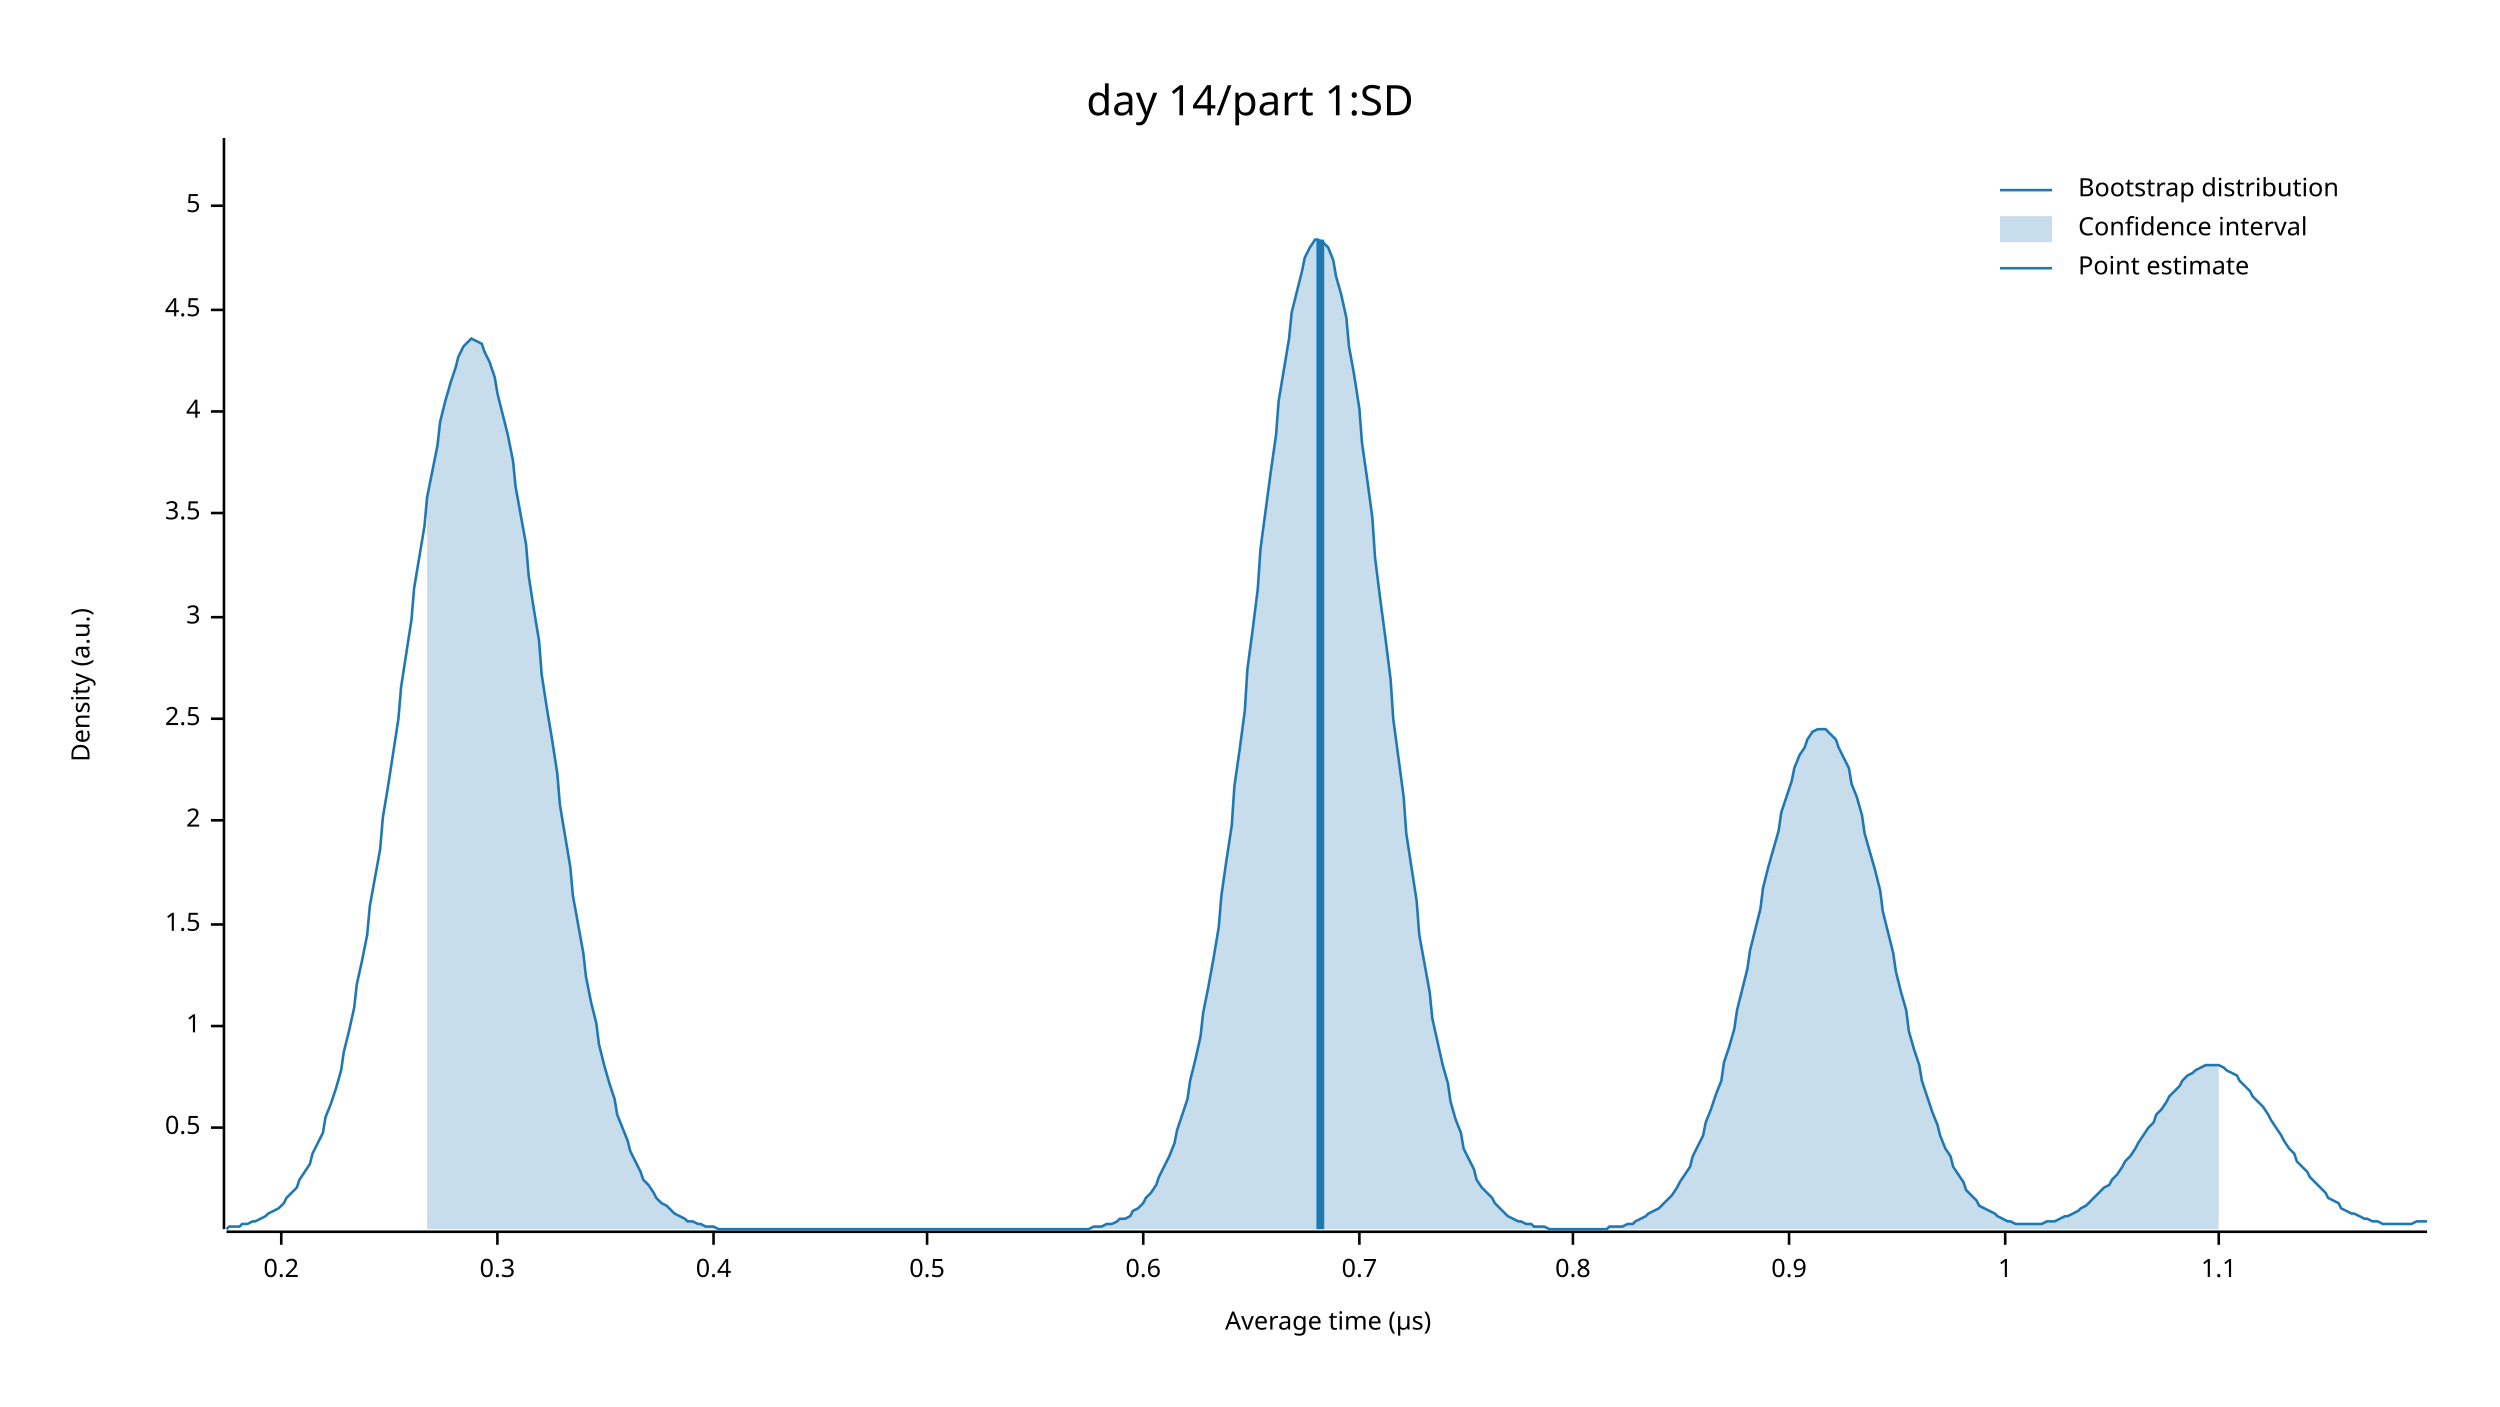
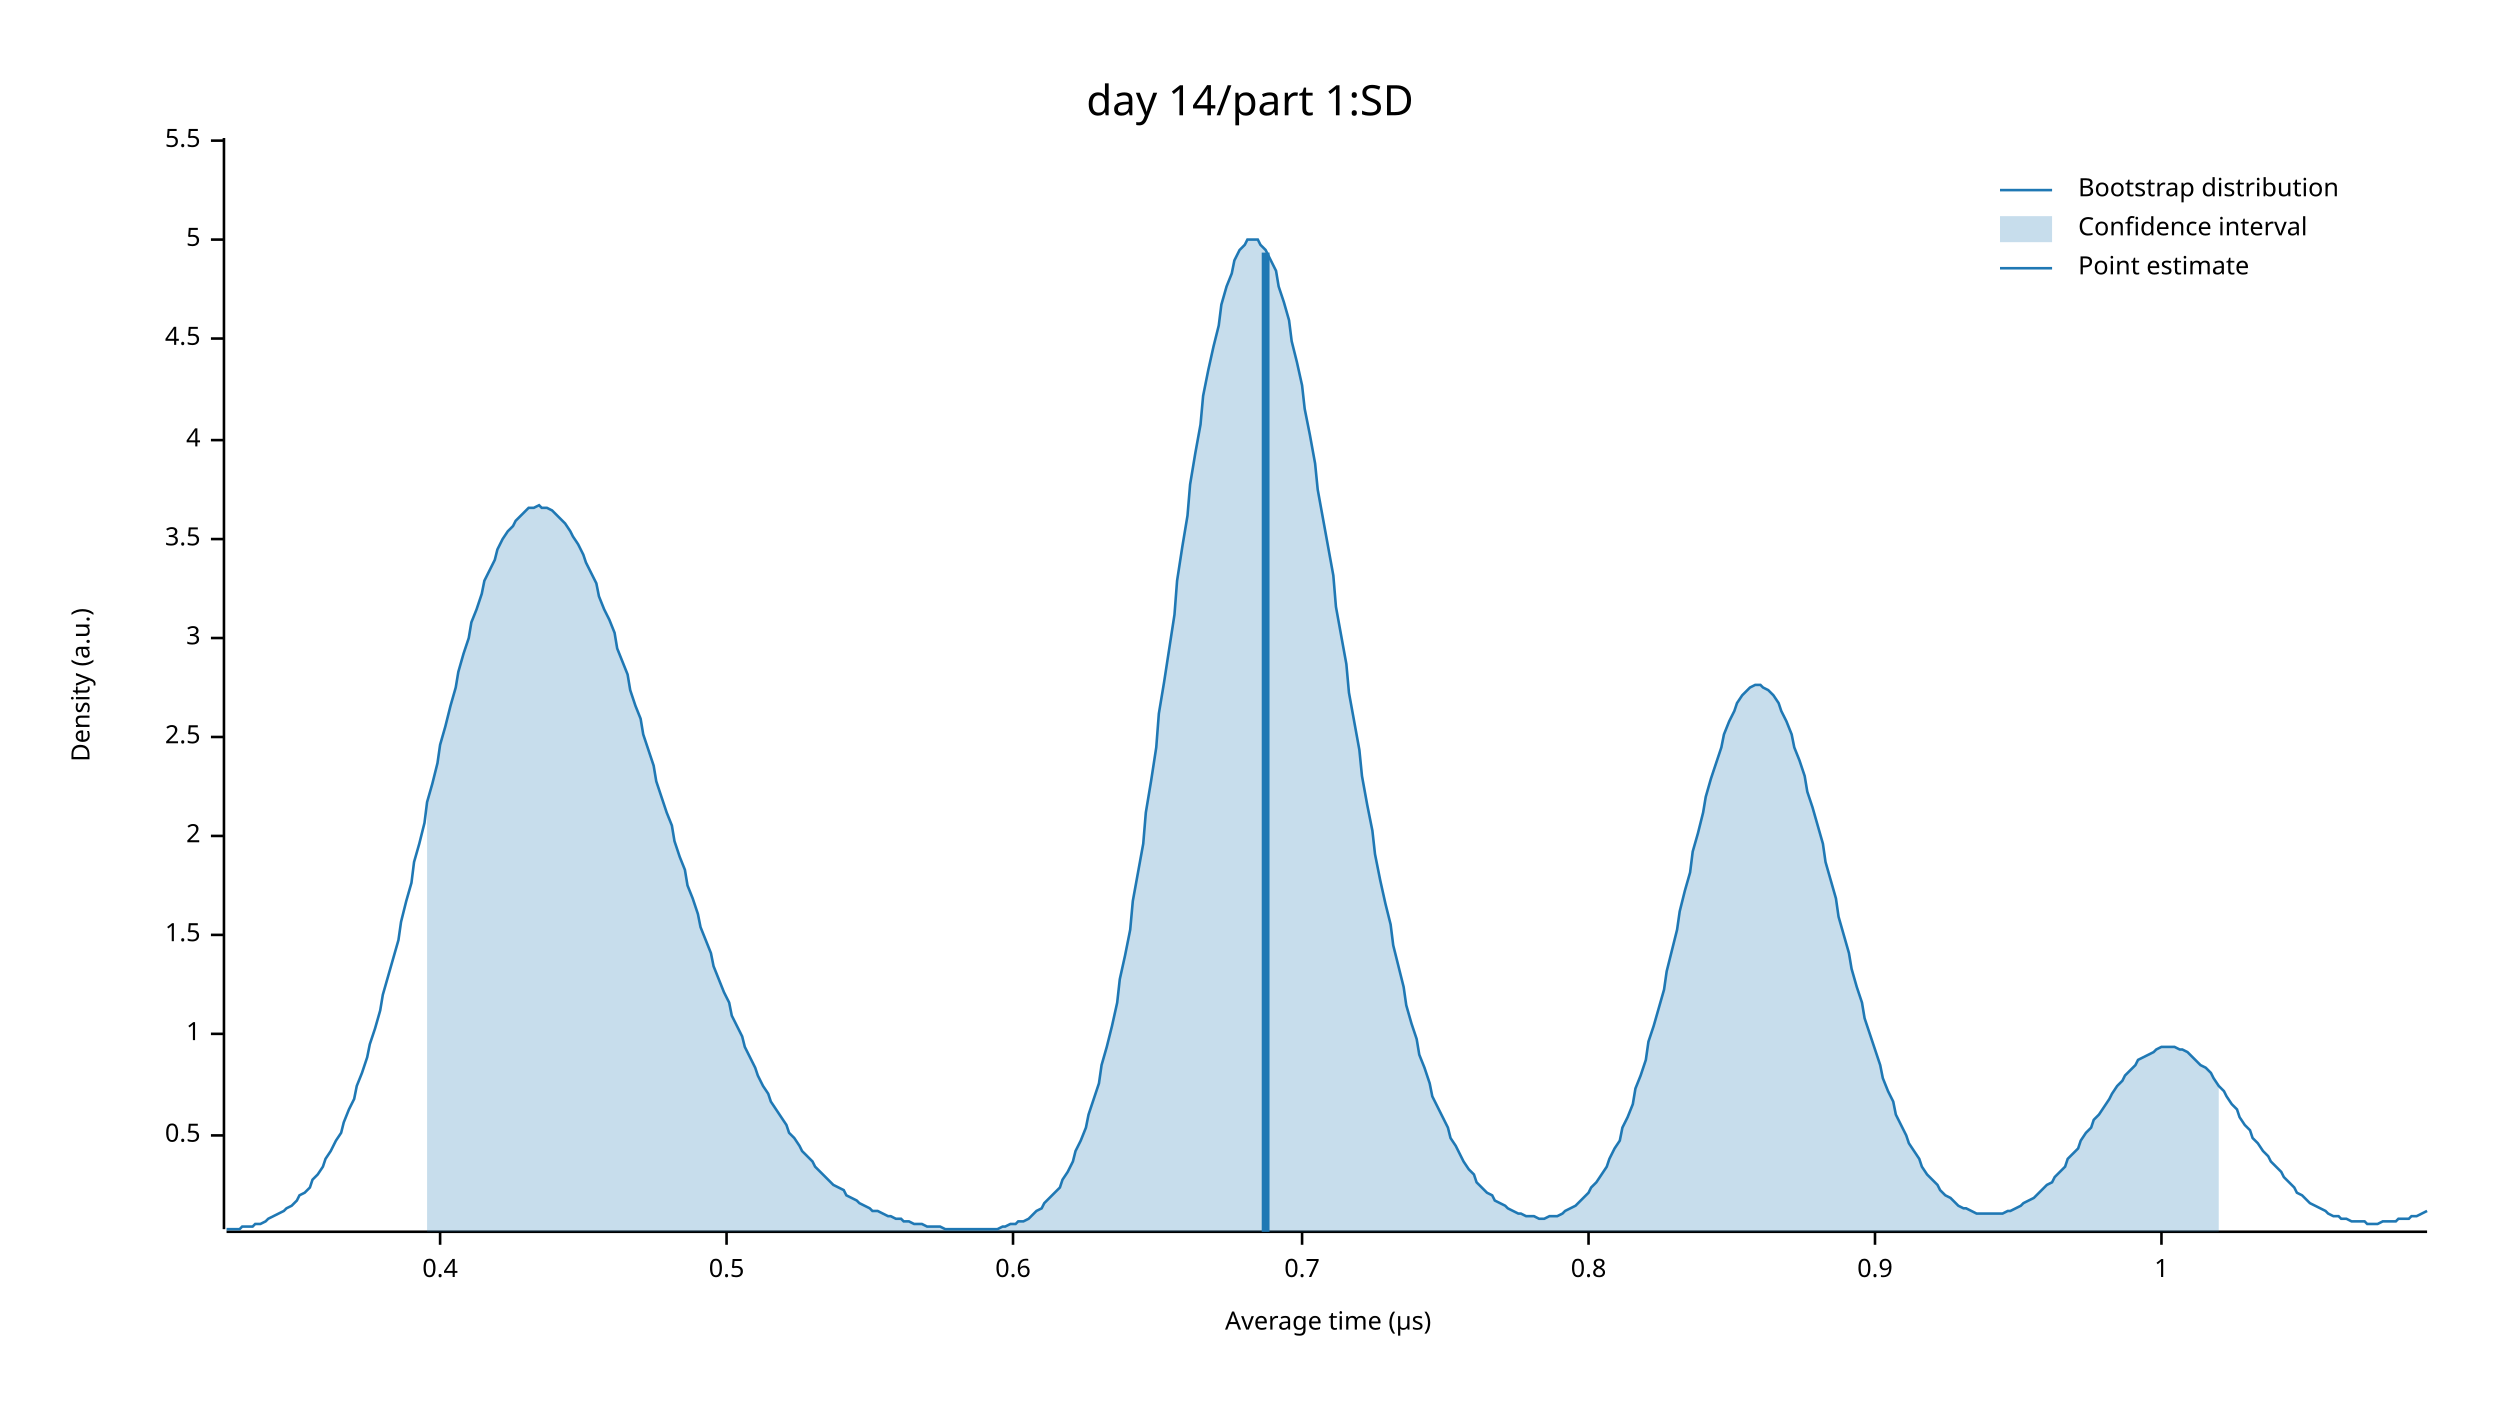
<svg xmlns="http://www.w3.org/2000/svg" width="960" height="540" viewBox="0 0 960 540">
  <text x="480" y="32" dy="0.76em" text-anchor="middle" font-family="sans-serif" font-size="16.129" opacity="1" fill="#000000">
day 14/part 1:SD
</text>
  <text x="27" y="263" dy="0.76em" text-anchor="middle" font-family="sans-serif" font-size="9.677" opacity="1" fill="#000000" transform="rotate(270, 27, 263)">
Density (a.u.)
</text>
  <text x="510" y="513" dy="-0.5ex" text-anchor="middle" font-family="sans-serif" font-size="9.677" opacity="1" fill="#000000">
Average time (µs)
</text>
  <polyline fill="none" opacity="1" stroke="#000000" stroke-width="1" points="86,53 86,472 " />
-   <text x="77" y="433" dy="0.5ex" text-anchor="end" font-family="sans-serif" font-size="9.677" opacity="1" fill="#000000">
+   <text x="77" y="436" dy="0.5ex" text-anchor="end" font-family="sans-serif" font-size="9.677" opacity="1" fill="#000000">
0.5
</text>
-   <polyline fill="none" opacity="1" stroke="#000000" stroke-width="1" points="81,433 86,433 " />
-   <text x="77" y="394" dy="0.5ex" text-anchor="end" font-family="sans-serif" font-size="9.677" opacity="1" fill="#000000">
+   <polyline fill="none" opacity="1" stroke="#000000" stroke-width="1" points="81,436 86,436 " />
+   <text x="77" y="397" dy="0.5ex" text-anchor="end" font-family="sans-serif" font-size="9.677" opacity="1" fill="#000000">
1
</text>
-   <polyline fill="none" opacity="1" stroke="#000000" stroke-width="1" points="81,394 86,394 " />
-   <text x="77" y="355" dy="0.5ex" text-anchor="end" font-family="sans-serif" font-size="9.677" opacity="1" fill="#000000">
+   <polyline fill="none" opacity="1" stroke="#000000" stroke-width="1" points="81,397 86,397 " />
+   <text x="77" y="359" dy="0.5ex" text-anchor="end" font-family="sans-serif" font-size="9.677" opacity="1" fill="#000000">
1.5
</text>
-   <polyline fill="none" opacity="1" stroke="#000000" stroke-width="1" points="81,355 86,355 " />
-   <text x="77" y="315" dy="0.5ex" text-anchor="end" font-family="sans-serif" font-size="9.677" opacity="1" fill="#000000">
+   <polyline fill="none" opacity="1" stroke="#000000" stroke-width="1" points="81,359 86,359 " />
+   <text x="77" y="321" dy="0.5ex" text-anchor="end" font-family="sans-serif" font-size="9.677" opacity="1" fill="#000000">
2
</text>
-   <polyline fill="none" opacity="1" stroke="#000000" stroke-width="1" points="81,315 86,315 " />
-   <text x="77" y="276" dy="0.5ex" text-anchor="end" font-family="sans-serif" font-size="9.677" opacity="1" fill="#000000">
+   <polyline fill="none" opacity="1" stroke="#000000" stroke-width="1" points="81,321 86,321 " />
+   <text x="77" y="283" dy="0.5ex" text-anchor="end" font-family="sans-serif" font-size="9.677" opacity="1" fill="#000000">
2.5
</text>
-   <polyline fill="none" opacity="1" stroke="#000000" stroke-width="1" points="81,276 86,276 " />
-   <text x="77" y="237" dy="0.5ex" text-anchor="end" font-family="sans-serif" font-size="9.677" opacity="1" fill="#000000">
+   <polyline fill="none" opacity="1" stroke="#000000" stroke-width="1" points="81,283 86,283 " />
+   <text x="77" y="245" dy="0.5ex" text-anchor="end" font-family="sans-serif" font-size="9.677" opacity="1" fill="#000000">
3
</text>
-   <polyline fill="none" opacity="1" stroke="#000000" stroke-width="1" points="81,237 86,237 " />
-   <text x="77" y="197" dy="0.5ex" text-anchor="end" font-family="sans-serif" font-size="9.677" opacity="1" fill="#000000">
+   <polyline fill="none" opacity="1" stroke="#000000" stroke-width="1" points="81,245 86,245 " />
+   <text x="77" y="207" dy="0.5ex" text-anchor="end" font-family="sans-serif" font-size="9.677" opacity="1" fill="#000000">
3.5
</text>
-   <polyline fill="none" opacity="1" stroke="#000000" stroke-width="1" points="81,197 86,197 " />
-   <text x="77" y="158" dy="0.5ex" text-anchor="end" font-family="sans-serif" font-size="9.677" opacity="1" fill="#000000">
+   <polyline fill="none" opacity="1" stroke="#000000" stroke-width="1" points="81,207 86,207 " />
+   <text x="77" y="169" dy="0.5ex" text-anchor="end" font-family="sans-serif" font-size="9.677" opacity="1" fill="#000000">
4
</text>
-   <polyline fill="none" opacity="1" stroke="#000000" stroke-width="1" points="81,158 86,158 " />
-   <text x="77" y="119" dy="0.5ex" text-anchor="end" font-family="sans-serif" font-size="9.677" opacity="1" fill="#000000">
+   <polyline fill="none" opacity="1" stroke="#000000" stroke-width="1" points="81,169 86,169 " />
+   <text x="77" y="130" dy="0.5ex" text-anchor="end" font-family="sans-serif" font-size="9.677" opacity="1" fill="#000000">
4.5
</text>
-   <polyline fill="none" opacity="1" stroke="#000000" stroke-width="1" points="81,119 86,119 " />
-   <text x="77" y="79" dy="0.5ex" text-anchor="end" font-family="sans-serif" font-size="9.677" opacity="1" fill="#000000">
+   <polyline fill="none" opacity="1" stroke="#000000" stroke-width="1" points="81,130 86,130 " />
+   <text x="77" y="92" dy="0.5ex" text-anchor="end" font-family="sans-serif" font-size="9.677" opacity="1" fill="#000000">
5
</text>
-   <polyline fill="none" opacity="1" stroke="#000000" stroke-width="1" points="81,79 86,79 " />
+   <polyline fill="none" opacity="1" stroke="#000000" stroke-width="1" points="81,92 86,92 " />
+   <text x="77" y="54" dy="0.5ex" text-anchor="end" font-family="sans-serif" font-size="9.677" opacity="1" fill="#000000">
+ 5.5
+ </text>
+   <polyline fill="none" opacity="1" stroke="#000000" stroke-width="1" points="81,54 86,54 " />
  <polyline fill="none" opacity="1" stroke="#000000" stroke-width="1" points="87,473 932,473 " />
-   <text x="108" y="483" dy="0.76em" text-anchor="middle" font-family="sans-serif" font-size="9.677" opacity="1" fill="#000000">
- 0.2
- </text>
-   <polyline fill="none" opacity="1" stroke="#000000" stroke-width="1" points="108,473 108,478 " />
-   <text x="191" y="483" dy="0.76em" text-anchor="middle" font-family="sans-serif" font-size="9.677" opacity="1" fill="#000000">
- 0.3
- </text>
-   <polyline fill="none" opacity="1" stroke="#000000" stroke-width="1" points="191,473 191,478 " />
-   <text x="274" y="483" dy="0.76em" text-anchor="middle" font-family="sans-serif" font-size="9.677" opacity="1" fill="#000000">
+   <text x="169" y="483" dy="0.76em" text-anchor="middle" font-family="sans-serif" font-size="9.677" opacity="1" fill="#000000">
0.4
</text>
-   <polyline fill="none" opacity="1" stroke="#000000" stroke-width="1" points="274,473 274,478 " />
-   <text x="356" y="483" dy="0.76em" text-anchor="middle" font-family="sans-serif" font-size="9.677" opacity="1" fill="#000000">
+   <polyline fill="none" opacity="1" stroke="#000000" stroke-width="1" points="169,473 169,478 " />
+   <text x="279" y="483" dy="0.76em" text-anchor="middle" font-family="sans-serif" font-size="9.677" opacity="1" fill="#000000">
0.5
</text>
-   <polyline fill="none" opacity="1" stroke="#000000" stroke-width="1" points="356,473 356,478 " />
-   <text x="439" y="483" dy="0.76em" text-anchor="middle" font-family="sans-serif" font-size="9.677" opacity="1" fill="#000000">
+   <polyline fill="none" opacity="1" stroke="#000000" stroke-width="1" points="279,473 279,478 " />
+   <text x="389" y="483" dy="0.76em" text-anchor="middle" font-family="sans-serif" font-size="9.677" opacity="1" fill="#000000">
0.6
</text>
-   <polyline fill="none" opacity="1" stroke="#000000" stroke-width="1" points="439,473 439,478 " />
-   <text x="522" y="483" dy="0.76em" text-anchor="middle" font-family="sans-serif" font-size="9.677" opacity="1" fill="#000000">
+   <polyline fill="none" opacity="1" stroke="#000000" stroke-width="1" points="389,473 389,478 " />
+   <text x="500" y="483" dy="0.76em" text-anchor="middle" font-family="sans-serif" font-size="9.677" opacity="1" fill="#000000">
0.7
</text>
-   <polyline fill="none" opacity="1" stroke="#000000" stroke-width="1" points="522,473 522,478 " />
-   <text x="604" y="483" dy="0.76em" text-anchor="middle" font-family="sans-serif" font-size="9.677" opacity="1" fill="#000000">
+   <polyline fill="none" opacity="1" stroke="#000000" stroke-width="1" points="500,473 500,478 " />
+   <text x="610" y="483" dy="0.76em" text-anchor="middle" font-family="sans-serif" font-size="9.677" opacity="1" fill="#000000">
0.8
</text>
-   <polyline fill="none" opacity="1" stroke="#000000" stroke-width="1" points="604,473 604,478 " />
-   <text x="687" y="483" dy="0.76em" text-anchor="middle" font-family="sans-serif" font-size="9.677" opacity="1" fill="#000000">
+   <polyline fill="none" opacity="1" stroke="#000000" stroke-width="1" points="610,473 610,478 " />
+   <text x="720" y="483" dy="0.76em" text-anchor="middle" font-family="sans-serif" font-size="9.677" opacity="1" fill="#000000">
0.9
</text>
-   <polyline fill="none" opacity="1" stroke="#000000" stroke-width="1" points="687,473 687,478 " />
-   <text x="770" y="483" dy="0.76em" text-anchor="middle" font-family="sans-serif" font-size="9.677" opacity="1" fill="#000000">
+   <polyline fill="none" opacity="1" stroke="#000000" stroke-width="1" points="720,473 720,478 " />
+   <text x="830" y="483" dy="0.76em" text-anchor="middle" font-family="sans-serif" font-size="9.677" opacity="1" fill="#000000">
1
</text>
-   <polyline fill="none" opacity="1" stroke="#000000" stroke-width="1" points="770,473 770,478 " />
-   <text x="852" y="483" dy="0.76em" text-anchor="middle" font-family="sans-serif" font-size="9.677" opacity="1" fill="#000000">
- 1.1
- </text>
-   <polyline fill="none" opacity="1" stroke="#000000" stroke-width="1" points="852,473 852,478 " />
-   <polyline fill="none" opacity="1" stroke="#1F78B4" stroke-width="1" points="87,472 88,471 90,471 92,471 93,470 95,470 97,469 98,469 100,468 102,467 103,466 105,465 107,464 109,462 110,460 112,458 114,456 115,453 117,450 119,447 120,443 122,439 124,435 125,429 127,424 129,418 131,411 132,404 134,396 136,387 137,378 139,369 141,359 142,348 144,337 146,326 147,314 149,302 151,289 153,276 154,264 156,251 158,238 159,226 161,214 163,202 164,191 166,181 168,171 169,162 171,154 173,147 175,141 176,137 178,133 180,131 181,130 183,131 185,132 186,135 188,139 190,145 191,151 193,159 195,167 197,177 198,187 200,198 202,209 203,221 205,234 207,246 208,259 210,272 212,284 214,297 215,309 217,321 219,333 220,344 222,355 224,366 225,375 227,385 229,393 230,401 232,409 234,416 236,422 237,428 239,433 241,438 242,442 244,446 246,450 247,453 249,455 251,458 252,460 254,462 256,463 258,465 259,466 261,467 263,468 264,469 266,469 268,470 269,470 271,471 273,471 274,471 276,472 278,472 280,472 281,472 283,472 285,472 286,472 288,472 290,472 291,472 293,472 295,472 296,472 298,472 300,472 302,472 303,472 305,472 307,472 308,472 310,472 312,472 313,472 315,472 317,472 318,472 320,472 322,472 324,472 325,472 327,472 329,472 330,472 332,472 334,472 335,472 337,472 339,472 341,472 342,472 344,472 346,472 347,472 349,472 351,472 352,472 354,472 356,472 357,472 359,472 361,472 363,472 364,472 366,472 368,472 369,472 371,472 373,472 374,472 376,472 378,472 379,472 381,472 383,472 385,472 386,472 388,472 390,472 391,472 393,472 395,472 396,472 398,472 400,472 401,472 403,472 405,472 407,472 408,472 410,472 412,472 413,472 415,472 417,472 418,472 420,471 422,471 423,471 425,470 427,470 429,469 430,468 432,468 434,467 435,465 437,464 439,462 440,460 442,458 444,455 445,452 447,448 449,444 451,439 452,434 454,428 456,422 457,415 459,407 461,398 462,389 464,379 466,368 468,356 469,344 471,330 473,317 474,302 476,288 478,273 479,257 481,242 483,226 484,211 486,196 488,181 490,167 491,154 493,142 495,130 496,120 498,112 500,104 501,99 503,95 505,92 506,92 508,93 510,95 512,100 513,106 515,113 517,122 518,133 520,144 522,157 523,170 525,184 527,199 528,214 530,230 532,245 534,261 535,276 537,291 539,306 540,320 542,333 544,346 545,359 547,370 549,381 550,391 552,400 554,409 556,416 557,423 559,430 561,435 562,441 564,445 566,449 567,453 569,456 571,458 573,460 574,462 576,464 578,466 579,467 581,468 583,469 584,469 586,470 588,470 589,471 591,471 593,471 595,472 596,472 598,472 600,472 601,472 603,472 605,472 606,472 608,472 610,472 611,472 613,472 615,472 617,472 618,471 620,471 622,471 623,471 625,470 627,470 628,469 630,468 632,467 633,466 635,465 637,464 639,462 640,461 642,459 644,456 645,454 647,451 649,448 650,444 652,440 654,436 655,431 657,426 659,420 661,415 662,408 664,402 666,395 667,388 669,380 671,372 672,365 674,357 676,349 677,341 679,333 681,326 683,319 684,312 686,306 688,300 689,295 691,290 693,287 694,284 696,281 698,280 700,280 701,280 703,282 705,284 706,287 708,291 710,295 711,301 713,306 715,313 716,320 718,327 720,334 722,342 723,350 725,358 727,366 728,373 730,381 732,388 733,396 735,403 737,409 738,415 740,421 742,427 744,432 745,436 747,441 749,444 750,448 752,451 754,454 755,457 757,459 759,461 760,463 762,464 764,465 766,466 767,467 769,468 771,469 772,469 774,470 776,470 777,470 779,470 781,470 782,470 784,470 786,469 788,469 789,469 791,468 793,467 794,467 796,466 798,465 799,464 801,463 803,461 804,460 806,458 808,456 810,455 811,453 813,451 815,448 816,446 818,444 820,441 821,439 823,436 825,433 827,431 828,428 830,426 832,423 833,421 835,419 837,417 838,415 840,413 842,412 843,411 845,410 847,409 849,409 850,409 852,409 854,410 855,411 857,412 859,413 860,415 862,417 864,419 865,421 867,423 869,425 871,428 872,430 874,433 876,436 877,438 879,441 881,443 882,446 884,448 886,450 887,452 889,454 891,456 893,458 894,460 896,461 898,462 899,464 901,465 903,466 904,466 906,467 908,468 909,468 911,469 913,469 915,470 916,470 918,470 920,470 921,470 923,470 925,470 926,470 928,469 930,469 932,469 " />
-   <polygon opacity="0.25" fill="#1F78B4" points="164,191 166,181 168,171 169,162 171,154 173,147 175,141 176,137 178,133 180,131 181,130 183,131 185,132 186,135 188,139 190,145 191,151 193,159 195,167 197,177 198,187 200,198 202,209 203,221 205,234 207,246 208,259 210,272 212,284 214,297 215,309 217,321 219,333 220,344 222,355 224,366 225,375 227,385 229,393 230,401 232,409 234,416 236,422 237,428 239,433 241,438 242,442 244,446 246,450 247,453 249,455 251,458 252,460 254,462 256,463 258,465 259,466 261,467 263,468 264,469 266,469 268,470 269,470 271,471 273,471 274,471 276,472 278,472 280,472 281,472 283,472 285,472 286,472 288,472 290,472 291,472 293,472 295,472 296,472 298,472 300,472 302,472 303,472 305,472 307,472 308,472 310,472 312,472 313,472 315,472 317,472 318,472 320,472 322,472 324,472 325,472 327,472 329,472 330,472 332,472 334,472 335,472 337,472 339,472 341,472 342,472 344,472 346,472 347,472 349,472 351,472 352,472 354,472 356,472 357,472 359,472 361,472 363,472 364,472 366,472 368,472 369,472 371,472 373,472 374,472 376,472 378,472 379,472 381,472 383,472 385,472 386,472 388,472 390,472 391,472 393,472 395,472 396,472 398,472 400,472 401,472 403,472 405,472 407,472 408,472 410,472 412,472 413,472 415,472 417,472 418,472 420,471 422,471 423,471 425,470 427,470 429,469 430,468 432,468 434,467 435,465 437,464 439,462 440,460 442,458 444,455 445,452 447,448 449,444 451,439 452,434 454,428 456,422 457,415 459,407 461,398 462,389 464,379 466,368 468,356 469,344 471,330 473,317 474,302 476,288 478,273 479,257 481,242 483,226 484,211 486,196 488,181 490,167 491,154 493,142 495,130 496,120 498,112 500,104 501,99 503,95 505,92 506,92 508,93 510,95 512,100 513,106 515,113 517,122 518,133 520,144 522,157 523,170 525,184 527,199 528,214 530,230 532,245 534,261 535,276 537,291 539,306 540,320 542,333 544,346 545,359 547,370 549,381 550,391 552,400 554,409 556,416 557,423 559,430 561,435 562,441 564,445 566,449 567,453 569,456 571,458 573,460 574,462 576,464 578,466 579,467 581,468 583,469 584,469 586,470 588,470 589,471 591,471 593,471 595,472 596,472 598,472 600,472 601,472 603,472 605,472 606,472 608,472 610,472 611,472 613,472 615,472 617,472 618,471 620,471 622,471 623,471 625,470 627,470 628,469 630,468 632,467 633,466 635,465 637,464 639,462 640,461 642,459 644,456 645,454 647,451 649,448 650,444 652,440 654,436 655,431 657,426 659,420 661,415 662,408 664,402 666,395 667,388 669,380 671,372 672,365 674,357 676,349 677,341 679,333 681,326 683,319 684,312 686,306 688,300 689,295 691,290 693,287 694,284 696,281 698,280 700,280 701,280 703,282 705,284 706,287 708,291 710,295 711,301 713,306 715,313 716,320 718,327 720,334 722,342 723,350 725,358 727,366 728,373 730,381 732,388 733,396 735,403 737,409 738,415 740,421 742,427 744,432 745,436 747,441 749,444 750,448 752,451 754,454 755,457 757,459 759,461 760,463 762,464 764,465 766,466 767,467 769,468 771,469 772,469 774,470 776,470 777,470 779,470 781,470 782,470 784,470 786,469 788,469 789,469 791,468 793,467 794,467 796,466 798,465 799,464 801,463 803,461 804,460 806,458 808,456 810,455 811,453 813,451 815,448 816,446 818,444 820,441 821,439 823,436 825,433 827,431 828,428 830,426 832,423 833,421 835,419 837,417 838,415 840,413 842,412 843,411 845,410 847,409 849,409 850,409 852,409 852,472 164,472 " />
-   <polyline fill="none" opacity="1" stroke="#1F78B4" stroke-width="3" points="507,472 507,92 " />
+   <polyline fill="none" opacity="1" stroke="#000000" stroke-width="1" points="830,473 830,478 " />
+   <polyline fill="none" opacity="1" stroke="#1F78B4" stroke-width="1" points="87,472 88,472 90,472 92,472 93,471 95,471 97,471 98,470 100,470 102,469 103,468 105,467 107,466 109,465 110,464 112,463 114,461 115,459 117,458 119,456 120,453 122,451 124,448 125,445 127,442 129,438 131,435 132,431 134,426 136,422 137,417 139,412 141,406 142,401 144,395 146,388 147,382 149,375 151,368 153,361 154,354 156,346 158,339 159,331 161,324 163,316 164,308 166,301 168,293 169,286 171,279 173,271 175,264 176,258 178,251 180,245 181,239 183,234 185,228 186,223 188,219 190,215 191,211 193,207 195,204 197,202 198,200 200,198 202,196 203,195 205,195 207,194 208,195 210,195 212,196 214,198 215,199 217,201 219,204 220,206 222,209 224,213 225,216 227,220 229,224 230,229 232,234 234,238 236,243 237,249 239,254 241,259 242,265 244,271 246,276 247,282 249,288 251,294 252,300 254,306 256,312 258,317 259,323 261,329 263,334 264,340 266,345 268,351 269,356 271,361 273,366 274,371 276,376 278,381 280,385 281,390 283,394 285,398 286,402 288,406 290,410 291,413 293,417 295,420 296,423 298,426 300,429 302,432 303,435 305,437 307,440 308,442 310,444 312,446 313,448 315,450 317,452 318,453 320,455 322,456 324,457 325,459 327,460 329,461 330,462 332,463 334,464 335,465 337,465 339,466 341,467 342,467 344,468 346,468 347,469 349,469 351,470 352,470 354,470 356,471 357,471 359,471 361,471 363,472 364,472 366,472 368,472 369,472 371,472 373,472 374,472 376,472 378,472 379,472 381,472 383,472 385,471 386,471 388,470 390,470 391,469 393,469 395,468 396,467 398,465 400,464 401,462 403,460 405,458 407,456 408,453 410,450 412,446 413,442 415,438 417,433 418,428 420,422 422,416 423,409 425,402 427,394 429,385 430,376 432,367 434,357 435,346 437,335 439,324 440,312 442,300 444,287 445,274 447,262 449,249 451,236 452,223 454,210 456,198 457,186 459,174 461,163 462,152 464,142 466,133 468,125 469,117 471,110 473,105 474,100 476,96 478,94 479,92 481,92 483,92 484,94 486,96 488,100 490,104 491,110 493,116 495,123 496,131 498,139 500,148 501,157 503,167 505,178 506,188 508,199 510,210 512,221 513,233 515,244 517,255 518,266 520,277 522,288 523,298 525,309 527,319 528,328 530,338 532,347 534,355 535,363 537,371 539,379 540,386 542,393 544,399 545,405 547,410 549,416 550,421 552,425 554,429 556,433 557,437 559,440 561,444 562,446 564,449 566,451 567,454 569,456 571,458 573,459 574,461 576,462 578,463 579,464 581,465 583,466 584,466 586,467 588,467 589,467 591,468 593,468 595,467 596,467 598,467 600,466 601,465 603,464 605,463 606,462 608,460 610,458 611,456 613,454 615,451 617,448 618,445 620,441 622,438 623,433 625,429 627,424 628,418 630,413 632,407 633,400 635,394 637,387 639,380 640,373 642,365 644,357 645,350 647,342 649,335 650,327 652,320 654,312 655,306 657,299 659,293 661,287 662,282 664,277 666,273 667,270 669,267 671,265 672,264 674,263 676,263 677,264 679,265 681,267 683,270 684,273 686,277 688,282 689,287 691,292 693,298 694,304 696,310 698,317 700,324 701,331 703,338 705,345 706,352 708,359 710,366 711,372 713,379 715,385 716,391 718,397 720,403 722,409 723,414 725,419 727,423 728,428 730,432 732,436 733,439 735,442 737,445 738,448 740,451 742,453 744,455 745,457 747,459 749,460 750,461 752,463 754,464 755,464 757,465 759,466 760,466 762,466 764,466 766,466 767,466 769,466 771,465 772,465 774,464 776,463 777,462 779,461 781,460 782,459 784,457 786,455 788,454 789,452 791,450 793,448 794,445 796,443 798,441 799,438 801,435 803,433 804,430 806,428 808,425 810,422 811,420 813,417 815,415 816,413 818,411 820,409 821,407 823,406 825,405 827,404 828,403 830,402 832,402 833,402 835,402 837,403 838,403 840,404 842,406 843,407 845,409 847,410 849,412 850,414 852,417 854,419 855,421 857,424 859,426 860,429 862,432 864,434 865,437 867,439 869,442 871,444 872,446 874,448 876,450 877,452 879,454 881,456 882,458 884,459 886,461 887,462 889,463 891,464 893,465 894,466 896,467 898,467 899,468 901,468 903,469 904,469 906,469 908,469 909,470 911,470 913,470 915,469 916,469 918,469 920,469 921,468 923,468 925,468 926,467 928,467 930,466 932,465 " />
+   <polygon opacity="0.25" fill="#1F78B4" points="164,308 166,301 168,293 169,286 171,279 173,271 175,264 176,258 178,251 180,245 181,239 183,234 185,228 186,223 188,219 190,215 191,211 193,207 195,204 197,202 198,200 200,198 202,196 203,195 205,195 207,194 208,195 210,195 212,196 214,198 215,199 217,201 219,204 220,206 222,209 224,213 225,216 227,220 229,224 230,229 232,234 234,238 236,243 237,249 239,254 241,259 242,265 244,271 246,276 247,282 249,288 251,294 252,300 254,306 256,312 258,317 259,323 261,329 263,334 264,340 266,345 268,351 269,356 271,361 273,366 274,371 276,376 278,381 280,385 281,390 283,394 285,398 286,402 288,406 290,410 291,413 293,417 295,420 296,423 298,426 300,429 302,432 303,435 305,437 307,440 308,442 310,444 312,446 313,448 315,450 317,452 318,453 320,455 322,456 324,457 325,459 327,460 329,461 330,462 332,463 334,464 335,465 337,465 339,466 341,467 342,467 344,468 346,468 347,469 349,469 351,470 352,470 354,470 356,471 357,471 359,471 361,471 363,472 364,472 366,472 368,472 369,472 371,472 373,472 374,472 376,472 378,472 379,472 381,472 383,472 385,471 386,471 388,470 390,470 391,469 393,469 395,468 396,467 398,465 400,464 401,462 403,460 405,458 407,456 408,453 410,450 412,446 413,442 415,438 417,433 418,428 420,422 422,416 423,409 425,402 427,394 429,385 430,376 432,367 434,357 435,346 437,335 439,324 440,312 442,300 444,287 445,274 447,262 449,249 451,236 452,223 454,210 456,198 457,186 459,174 461,163 462,152 464,142 466,133 468,125 469,117 471,110 473,105 474,100 476,96 478,94 479,92 481,92 483,92 484,94 486,96 488,100 490,104 491,110 493,116 495,123 496,131 498,139 500,148 501,157 503,167 505,178 506,188 508,199 510,210 512,221 513,233 515,244 517,255 518,266 520,277 522,288 523,298 525,309 527,319 528,328 530,338 532,347 534,355 535,363 537,371 539,379 540,386 542,393 544,399 545,405 547,410 549,416 550,421 552,425 554,429 556,433 557,437 559,440 561,444 562,446 564,449 566,451 567,454 569,456 571,458 573,459 574,461 576,462 578,463 579,464 581,465 583,466 584,466 586,467 588,467 589,467 591,468 593,468 595,467 596,467 598,467 600,466 601,465 603,464 605,463 606,462 608,460 610,458 611,456 613,454 615,451 617,448 618,445 620,441 622,438 623,433 625,429 627,424 628,418 630,413 632,407 633,400 635,394 637,387 639,380 640,373 642,365 644,357 645,350 647,342 649,335 650,327 652,320 654,312 655,306 657,299 659,293 661,287 662,282 664,277 666,273 667,270 669,267 671,265 672,264 674,263 676,263 677,264 679,265 681,267 683,270 684,273 686,277 688,282 689,287 691,292 693,298 694,304 696,310 698,317 700,324 701,331 703,338 705,345 706,352 708,359 710,366 711,372 713,379 715,385 716,391 718,397 720,403 722,409 723,414 725,419 727,423 728,428 730,432 732,436 733,439 735,442 737,445 738,448 740,451 742,453 744,455 745,457 747,459 749,460 750,461 752,463 754,464 755,464 757,465 759,466 760,466 762,466 764,466 766,466 767,466 769,466 771,465 772,465 774,464 776,463 777,462 779,461 781,460 782,459 784,457 786,455 788,454 789,452 791,450 793,448 794,445 796,443 798,441 799,438 801,435 803,433 804,430 806,428 808,425 810,422 811,420 813,417 815,415 816,413 818,411 820,409 821,407 823,406 825,405 827,404 828,403 830,402 832,402 833,402 835,402 837,403 838,403 840,404 842,406 843,407 845,409 847,410 849,412 850,414 852,417 852,473 164,473 " />
+   <polyline fill="none" opacity="1" stroke="#1F78B4" stroke-width="3" points="486,473 486,97 " />
  <text x="798" y="68" dy="0.76em" text-anchor="start" font-family="sans-serif" font-size="9.677" opacity="1" fill="#000000">
Bootstrap distribution
</text>
  <text x="798" y="83" dy="0.76em" text-anchor="start" font-family="sans-serif" font-size="9.677" opacity="1" fill="#000000">
Confidence interval
</text>
  <text x="798" y="98" dy="0.76em" text-anchor="start" font-family="sans-serif" font-size="9.677" opacity="1" fill="#000000">
Point estimate
</text>
  <polyline fill="none" opacity="1" stroke="#1F78B4" stroke-width="1" points="768,73 788,73 " />
  <rect x="768" y="83" width="20" height="10" opacity="0.25" fill="#1F78B4" stroke="none" />
  <polyline fill="none" opacity="1" stroke="#1F78B4" stroke-width="1" points="768,103 788,103 " />
</svg>
